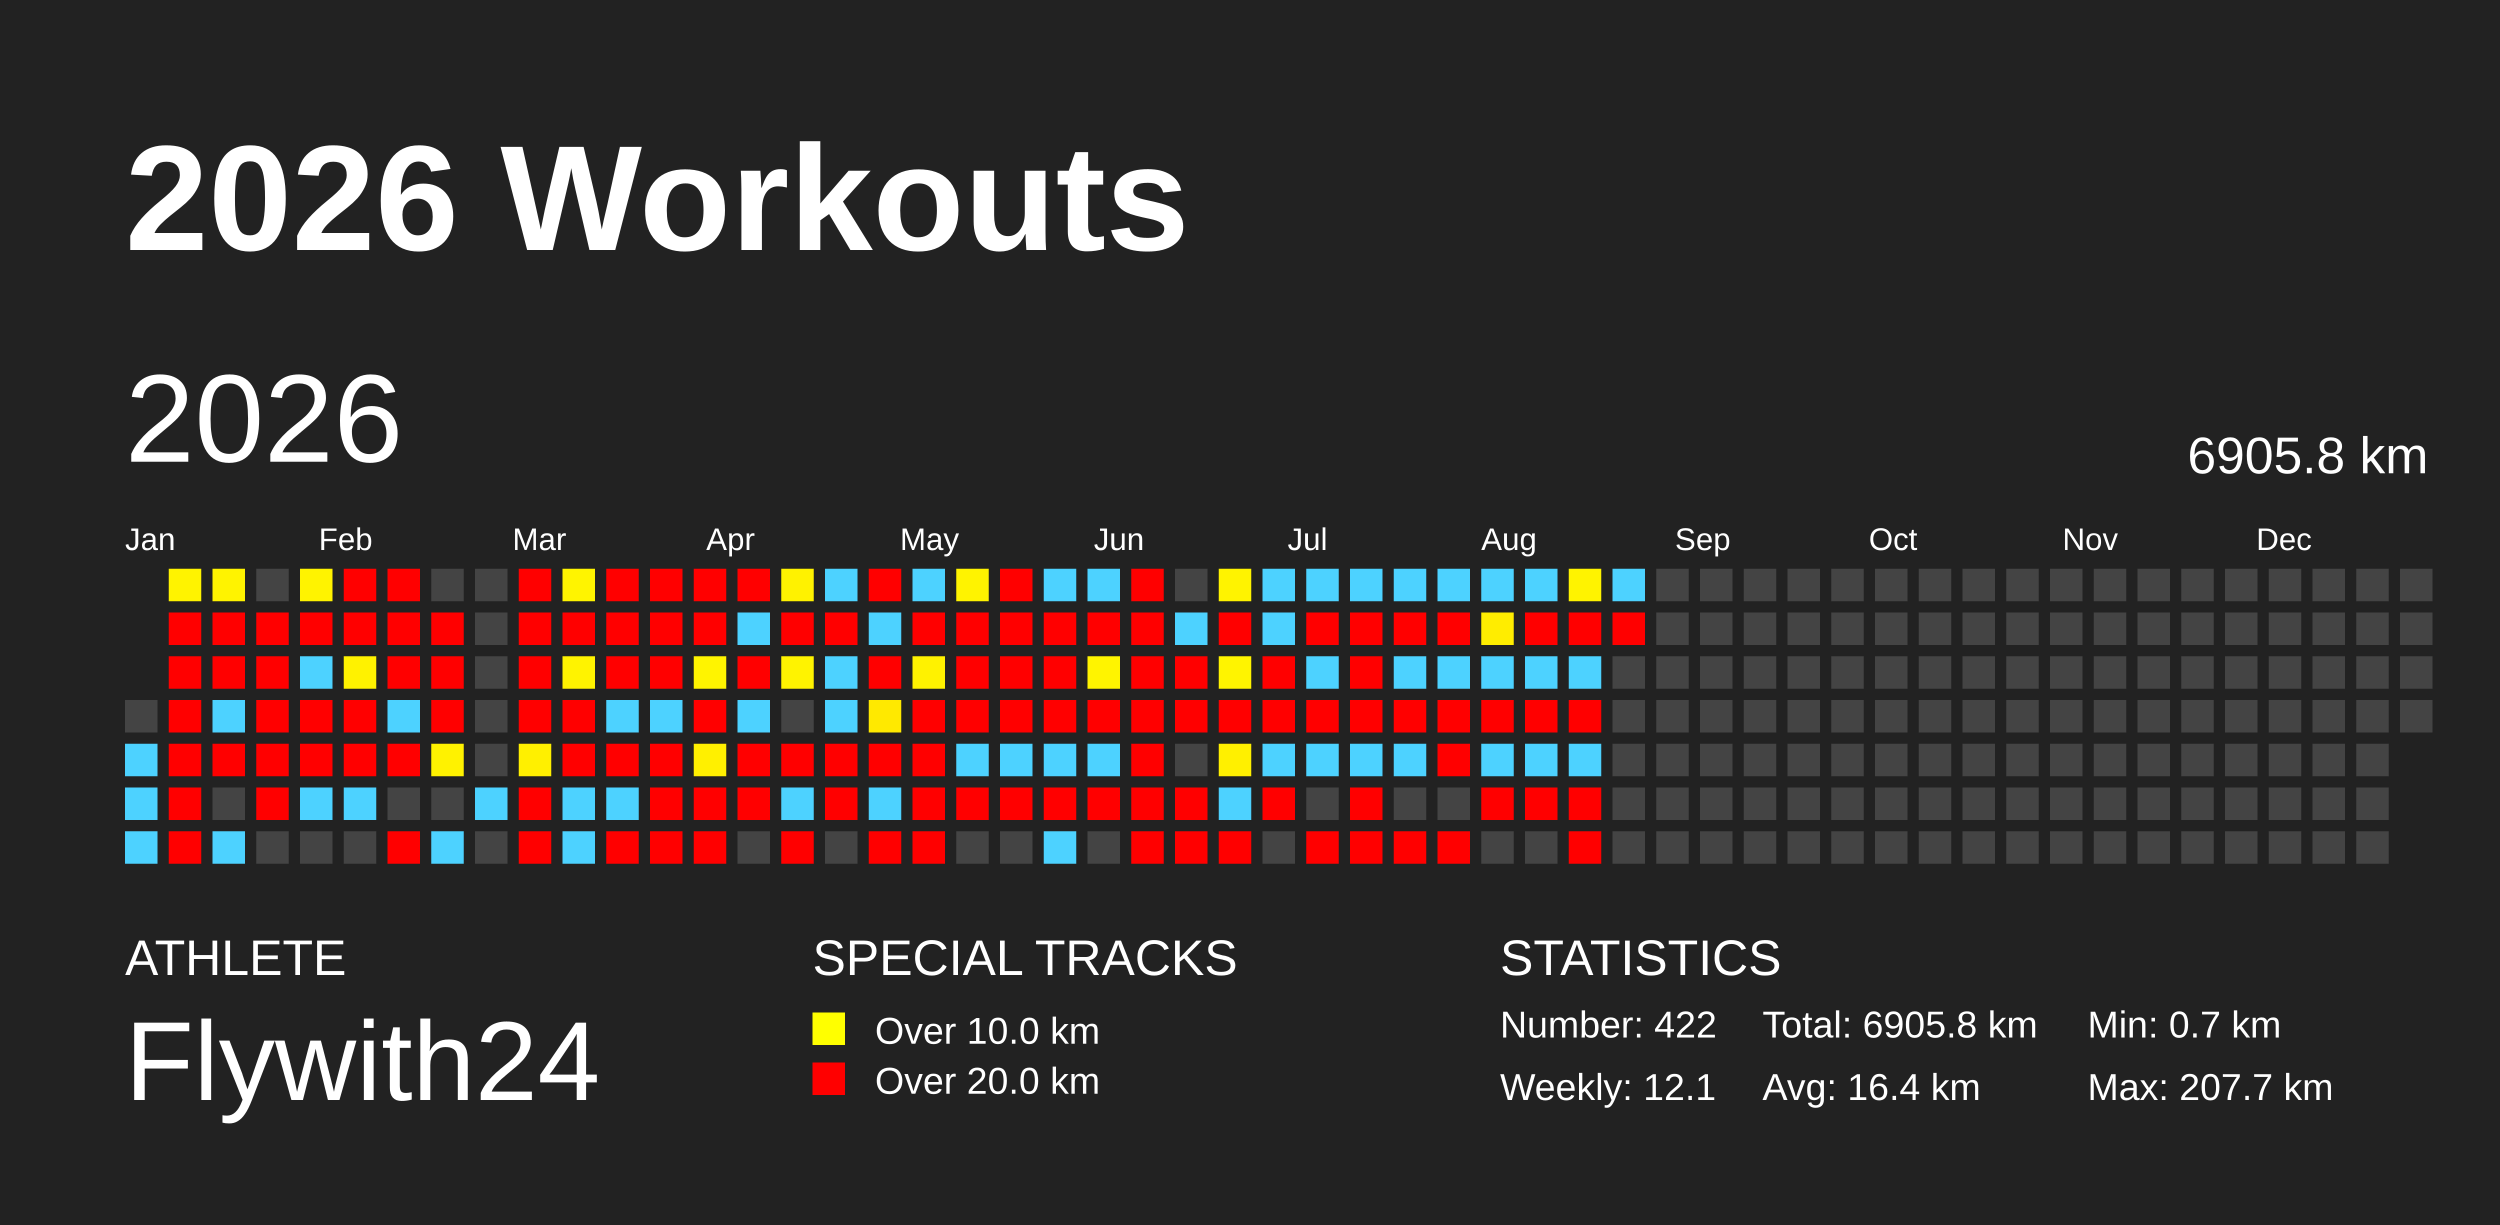
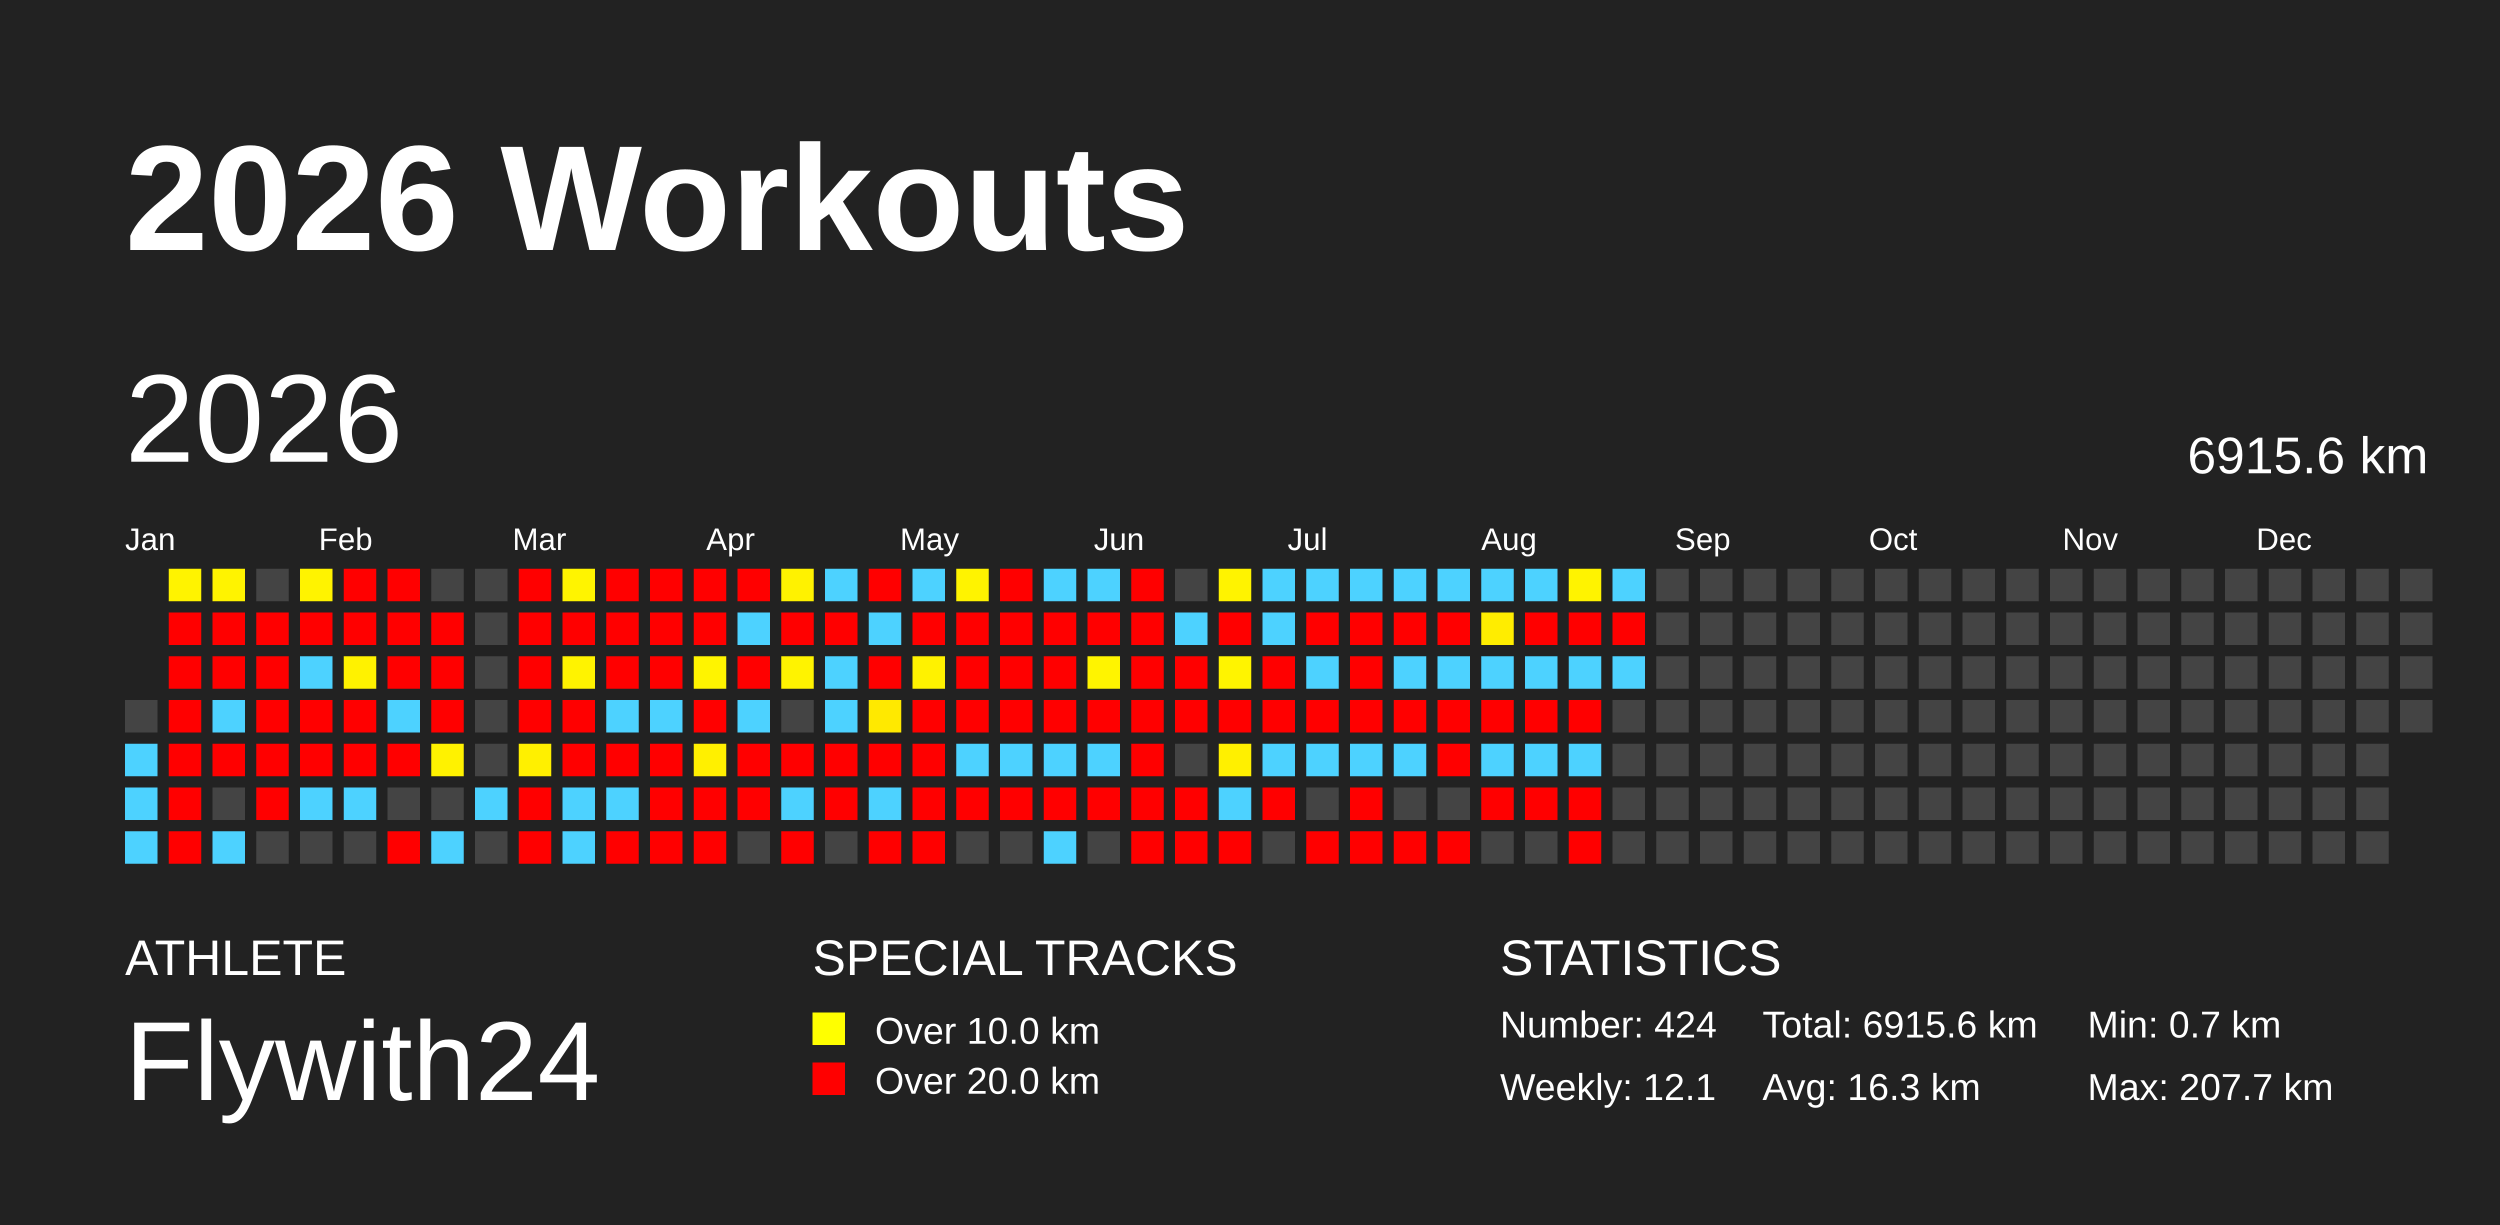
<svg xmlns="http://www.w3.org/2000/svg" baseProfile="full" height="98mm" version="1.1" viewBox="0,0,200,98" width="200mm">
  <defs />
  <rect fill="#222222" height="98" width="200" x="0" y="0" />
  <text fill="#FFFFFF" style="font-size:12px; font-family:Arial; font-weight:bold;" x="10" y="20">2026 Workouts</text>
  <text fill="#FFFFFF" style="font-size:4px; font-family:Arial" x="10" y="78">ATHLETE</text>
  <text fill="#FFFFFF" style="font-size:9px; font-family:Arial" x="10" y="88">Flywith24</text>
  <text fill="#FFFFFF" style="font-size:4px; font-family:Arial" x="65" y="78">SPECIAL TRACKS</text>
  <rect fill="yellow" height="2.6" width="2.6" x="65" y="81" />
  <text fill="#FFFFFF" style="font-size:3px; font-family:Arial" x="70" y="83.5">Over 10.0 km</text>
  <rect fill="red" height="2.6" width="2.6" x="65" y="85" />
  <text fill="#FFFFFF" style="font-size:3px; font-family:Arial" x="70" y="87.5">Over 20.0 km</text>
  <text fill="#FFFFFF" style="font-size:4px; font-family:Arial" x="120" y="78">STATISTICS</text>
-   <text fill="#FFFFFF" style="font-size:3px; font-family:Arial" x="120" y="83">Number: 422</text>
+   <text fill="#FFFFFF" style="font-size:3px; font-family:Arial" x="120" y="83">Number: 424</text>
  <text fill="#FFFFFF" style="font-size:3px; font-family:Arial" x="120" y="88">Weekly: 12.1</text>
-   <text fill="#FFFFFF" style="font-size:3px; font-family:Arial" x="141" y="83">Total: 6905.8 km</text>
-   <text fill="#FFFFFF" style="font-size:3px; font-family:Arial" x="141" y="88">Avg: 16.4 km</text>
+   <text fill="#FFFFFF" style="font-size:3px; font-family:Arial" x="141" y="83">Total: 6915.6 km</text>
+   <text fill="#FFFFFF" style="font-size:3px; font-family:Arial" x="141" y="88">Avg: 16.3 km</text>
  <text fill="#FFFFFF" style="font-size:3px; font-family:Arial" x="167" y="83">Min: 0.7 km</text>
  <text fill="#FFFFFF" style="font-size:3px; font-family:Arial" x="167" y="88">Max: 207.7 km</text>
  <text dominant-baseline="hanging" fill="#FFFFFF" style="font-size:10.0px; font-family:Arial;" x="10" y="30">2026</text>
-   <text dominant-baseline="hanging" fill="#FFFFFF" style="font-size:4.125px; font-family:Arial;" x="175" y="35">6905.8 km</text>
+   <text dominant-baseline="hanging" fill="#FFFFFF" style="font-size:4.125px; font-family:Arial;" x="175" y="35">6915.6 km</text>
  <text fill="#FFFFFF" style="font-size:2.5px; font-family:Arial" x="10.0" y="44">Jan</text>
  <text fill="#FFFFFF" style="font-size:2.5px; font-family:Arial" x="25.5" y="44">Feb</text>
  <text fill="#FFFFFF" style="font-size:2.5px; font-family:Arial" x="41.0" y="44">Mar</text>
  <text fill="#FFFFFF" style="font-size:2.5px; font-family:Arial" x="56.5" y="44">Apr</text>
  <text fill="#FFFFFF" style="font-size:2.5px; font-family:Arial" x="72.0" y="44">May</text>
  <text fill="#FFFFFF" style="font-size:2.5px; font-family:Arial" x="87.5" y="44">Jun</text>
  <text fill="#FFFFFF" style="font-size:2.5px; font-family:Arial" x="103.0" y="44">Jul</text>
  <text fill="#FFFFFF" style="font-size:2.5px; font-family:Arial" x="118.5" y="44">Aug</text>
  <text fill="#FFFFFF" style="font-size:2.5px; font-family:Arial" x="134.0" y="44">Sep</text>
  <text fill="#FFFFFF" style="font-size:2.5px; font-family:Arial" x="149.5" y="44">Oct</text>
  <text fill="#FFFFFF" style="font-size:2.5px; font-family:Arial" x="165.0" y="44">Nov</text>
  <text fill="#FFFFFF" style="font-size:2.5px; font-family:Arial" x="180.5" y="44">Dec</text>
  <rect fill="#444444" height="2.6" width="2.6" x="10.0" y="56.0" />
  <rect fill="#4dd2ff" height="2.6" width="2.6" x="10.0" y="59.5" />
  <rect fill="#4dd2ff" height="2.6" width="2.6" x="10.0" y="63.0" />
  <rect fill="#4dd2ff" height="2.6" width="2.6" x="10.0" y="66.5" />
  <rect fill="#fff300" height="2.6" width="2.6" x="13.5" y="45.5" />
  <rect fill="red" height="2.6" width="2.6" x="13.5" y="49.0" />
  <rect fill="red" height="2.6" width="2.6" x="13.5" y="52.5" />
  <rect fill="red" height="2.6" width="2.6" x="13.5" y="56.0" />
  <rect fill="red" height="2.6" width="2.6" x="13.5" y="59.5" />
  <rect fill="red" height="2.6" width="2.6" x="13.5" y="63.0" />
  <rect fill="red" height="2.6" width="2.6" x="13.5" y="66.5" />
  <rect fill="#fff300" height="2.6" width="2.6" x="17.0" y="45.5" />
  <rect fill="red" height="2.6" width="2.6" x="17.0" y="49.0" />
  <rect fill="red" height="2.6" width="2.6" x="17.0" y="52.5" />
  <rect fill="#4dd2ff" height="2.6" width="2.6" x="17.0" y="56.0" />
  <rect fill="red" height="2.6" width="2.6" x="17.0" y="59.5" />
  <rect fill="#444444" height="2.6" width="2.6" x="17.0" y="63.0" />
  <rect fill="#4dd2ff" height="2.6" width="2.6" x="17.0" y="66.5" />
  <rect fill="#444444" height="2.6" width="2.6" x="20.5" y="45.5" />
  <rect fill="red" height="2.6" width="2.6" x="20.5" y="49.0" />
  <rect fill="red" height="2.6" width="2.6" x="20.5" y="52.5" />
  <rect fill="red" height="2.6" width="2.6" x="20.5" y="56.0" />
  <rect fill="red" height="2.6" width="2.6" x="20.5" y="59.5" />
  <rect fill="red" height="2.6" width="2.6" x="20.5" y="63.0" />
  <rect fill="#444444" height="2.6" width="2.6" x="20.5" y="66.5" />
  <rect fill="#fff300" height="2.6" width="2.6" x="24.0" y="45.5" />
  <rect fill="red" height="2.6" width="2.6" x="24.0" y="49.0" />
  <rect fill="#4dd2ff" height="2.6" width="2.6" x="24.0" y="52.5" />
  <rect fill="red" height="2.6" width="2.6" x="24.0" y="56.0" />
  <rect fill="red" height="2.6" width="2.6" x="24.0" y="59.5" />
  <rect fill="#4dd2ff" height="2.6" width="2.6" x="24.0" y="63.0" />
  <rect fill="#444444" height="2.6" width="2.6" x="24.0" y="66.5" />
  <rect fill="red" height="2.6" width="2.6" x="27.5" y="45.5" />
  <rect fill="red" height="2.6" width="2.6" x="27.5" y="49.0" />
  <rect fill="#fff200" height="2.6" width="2.6" x="27.5" y="52.5" />
  <rect fill="red" height="2.6" width="2.6" x="27.5" y="56.0" />
  <rect fill="red" height="2.6" width="2.6" x="27.5" y="59.5" />
  <rect fill="#4dd2ff" height="2.6" width="2.6" x="27.5" y="63.0" />
  <rect fill="#444444" height="2.6" width="2.6" x="27.5" y="66.5" />
  <rect fill="red" height="2.6" width="2.6" x="31.0" y="45.5" />
  <rect fill="red" height="2.6" width="2.6" x="31.0" y="49.0" />
  <rect fill="red" height="2.6" width="2.6" x="31.0" y="52.5" />
  <rect fill="#4dd2ff" height="2.6" width="2.6" x="31.0" y="56.0" />
  <rect fill="red" height="2.6" width="2.6" x="31.0" y="59.5" />
  <rect fill="#444444" height="2.6" width="2.6" x="31.0" y="63.0" />
  <rect fill="red" height="2.6" width="2.6" x="31.0" y="66.5" />
  <rect fill="#444444" height="2.6" width="2.6" x="34.5" y="45.5" />
  <rect fill="red" height="2.6" width="2.6" x="34.5" y="49.0" />
  <rect fill="red" height="2.6" width="2.6" x="34.5" y="52.5" />
  <rect fill="red" height="2.6" width="2.6" x="34.5" y="56.0" />
  <rect fill="#fff200" height="2.6" width="2.6" x="34.5" y="59.5" />
  <rect fill="#444444" height="2.6" width="2.6" x="34.5" y="63.0" />
  <rect fill="#4dd2ff" height="2.6" width="2.6" x="34.5" y="66.5" />
  <rect fill="#444444" height="2.6" width="2.6" x="38.0" y="45.5" />
  <rect fill="#444444" height="2.6" width="2.6" x="38.0" y="49.0" />
  <rect fill="#444444" height="2.6" width="2.6" x="38.0" y="52.5" />
  <rect fill="#444444" height="2.6" width="2.6" x="38.0" y="56.0" />
  <rect fill="#444444" height="2.6" width="2.6" x="38.0" y="59.5" />
  <rect fill="#4dd2ff" height="2.6" width="2.6" x="38.0" y="63.0" />
  <rect fill="#444444" height="2.6" width="2.6" x="38.0" y="66.5" />
  <rect fill="red" height="2.6" width="2.6" x="41.5" y="45.5" />
  <rect fill="red" height="2.6" width="2.6" x="41.5" y="49.0" />
  <rect fill="red" height="2.6" width="2.6" x="41.5" y="52.5" />
  <rect fill="red" height="2.6" width="2.6" x="41.5" y="56.0" />
  <rect fill="#fff000" height="2.6" width="2.6" x="41.5" y="59.5" />
  <rect fill="red" height="2.6" width="2.6" x="41.5" y="63.0" />
  <rect fill="red" height="2.6" width="2.6" x="41.5" y="66.5" />
  <rect fill="#fff400" height="2.6" width="2.6" x="45.0" y="45.5" />
  <rect fill="red" height="2.6" width="2.6" x="45.0" y="49.0" />
  <rect fill="#fff300" height="2.6" width="2.6" x="45.0" y="52.5" />
  <rect fill="red" height="2.6" width="2.6" x="45.0" y="56.0" />
  <rect fill="red" height="2.6" width="2.6" x="45.0" y="59.5" />
  <rect fill="#4dd2ff" height="2.6" width="2.6" x="45.0" y="63.0" />
  <rect fill="#4dd2ff" height="2.6" width="2.6" x="45.0" y="66.5" />
  <rect fill="red" height="2.6" width="2.6" x="48.5" y="45.5" />
  <rect fill="red" height="2.6" width="2.6" x="48.5" y="49.0" />
  <rect fill="red" height="2.6" width="2.6" x="48.5" y="52.5" />
  <rect fill="#4dd2ff" height="2.6" width="2.6" x="48.5" y="56.0" />
  <rect fill="red" height="2.6" width="2.6" x="48.5" y="59.5" />
  <rect fill="#4dd2ff" height="2.6" width="2.6" x="48.5" y="63.0" />
  <rect fill="red" height="2.6" width="2.6" x="48.5" y="66.5" />
  <rect fill="red" height="2.6" width="2.6" x="52.0" y="45.5" />
  <rect fill="red" height="2.6" width="2.6" x="52.0" y="49.0" />
  <rect fill="red" height="2.6" width="2.6" x="52.0" y="52.5" />
  <rect fill="#4dd2ff" height="2.6" width="2.6" x="52.0" y="56.0" />
  <rect fill="red" height="2.6" width="2.6" x="52.0" y="59.5" />
  <rect fill="red" height="2.6" width="2.6" x="52.0" y="63.0" />
  <rect fill="red" height="2.6" width="2.6" x="52.0" y="66.5" />
  <rect fill="red" height="2.6" width="2.6" x="55.5" y="45.5" />
  <rect fill="red" height="2.6" width="2.6" x="55.5" y="49.0" />
  <rect fill="#fff400" height="2.6" width="2.6" x="55.5" y="52.5" />
  <rect fill="red" height="2.6" width="2.6" x="55.5" y="56.0" />
  <rect fill="#fff000" height="2.6" width="2.6" x="55.5" y="59.5" />
  <rect fill="red" height="2.6" width="2.6" x="55.5" y="63.0" />
  <rect fill="red" height="2.6" width="2.6" x="55.5" y="66.5" />
  <rect fill="red" height="2.6" width="2.6" x="59.0" y="45.5" />
  <rect fill="#4dd2ff" height="2.6" width="2.6" x="59.0" y="49.0" />
  <rect fill="red" height="2.6" width="2.6" x="59.0" y="52.5" />
  <rect fill="#4dd2ff" height="2.6" width="2.6" x="59.0" y="56.0" />
  <rect fill="red" height="2.6" width="2.6" x="59.0" y="59.5" />
  <rect fill="red" height="2.6" width="2.6" x="59.0" y="63.0" />
  <rect fill="#444444" height="2.6" width="2.6" x="59.0" y="66.5" />
  <rect fill="#fff200" height="2.6" width="2.6" x="62.5" y="45.5" />
  <rect fill="red" height="2.6" width="2.6" x="62.5" y="49.0" />
  <rect fill="#fff300" height="2.6" width="2.6" x="62.5" y="52.5" />
  <rect fill="#444444" height="2.6" width="2.6" x="62.5" y="56.0" />
  <rect fill="red" height="2.6" width="2.6" x="62.5" y="59.5" />
  <rect fill="#4dd2ff" height="2.6" width="2.6" x="62.5" y="63.0" />
  <rect fill="red" height="2.6" width="2.6" x="62.5" y="66.5" />
  <rect fill="#4dd2ff" height="2.6" width="2.6" x="66.0" y="45.5" />
  <rect fill="red" height="2.6" width="2.6" x="66.0" y="49.0" />
  <rect fill="#4dd2ff" height="2.6" width="2.6" x="66.0" y="52.5" />
  <rect fill="#4dd2ff" height="2.6" width="2.6" x="66.0" y="56.0" />
  <rect fill="red" height="2.6" width="2.6" x="66.0" y="59.5" />
  <rect fill="red" height="2.6" width="2.6" x="66.0" y="63.0" />
  <rect fill="#444444" height="2.6" width="2.6" x="66.0" y="66.5" />
  <rect fill="red" height="2.6" width="2.6" x="69.5" y="45.5" />
  <rect fill="#4dd2ff" height="2.6" width="2.6" x="69.5" y="49.0" />
  <rect fill="red" height="2.6" width="2.6" x="69.5" y="52.5" />
  <rect fill="#ffe900" height="2.6" width="2.6" x="69.5" y="56.0" />
  <rect fill="red" height="2.6" width="2.6" x="69.5" y="59.5" />
  <rect fill="#4dd2ff" height="2.6" width="2.6" x="69.5" y="63.0" />
  <rect fill="red" height="2.6" width="2.6" x="69.5" y="66.5" />
  <rect fill="#4dd2ff" height="2.6" width="2.6" x="73.0" y="45.5" />
  <rect fill="red" height="2.6" width="2.6" x="73.0" y="49.0" />
  <rect fill="#fff200" height="2.6" width="2.6" x="73.0" y="52.5" />
  <rect fill="red" height="2.6" width="2.6" x="73.0" y="56.0" />
  <rect fill="red" height="2.6" width="2.6" x="73.0" y="59.5" />
  <rect fill="red" height="2.6" width="2.6" x="73.0" y="63.0" />
  <rect fill="red" height="2.6" width="2.6" x="73.0" y="66.5" />
  <rect fill="#fff300" height="2.6" width="2.6" x="76.5" y="45.5" />
  <rect fill="red" height="2.6" width="2.6" x="76.5" y="49.0" />
  <rect fill="red" height="2.6" width="2.6" x="76.5" y="52.5" />
  <rect fill="red" height="2.6" width="2.6" x="76.5" y="56.0" />
  <rect fill="#4dd2ff" height="2.6" width="2.6" x="76.5" y="59.5" />
  <rect fill="red" height="2.6" width="2.6" x="76.5" y="63.0" />
  <rect fill="#444444" height="2.6" width="2.6" x="76.5" y="66.5" />
  <rect fill="red" height="2.6" width="2.6" x="80.0" y="45.5" />
  <rect fill="red" height="2.6" width="2.6" x="80.0" y="49.0" />
  <rect fill="red" height="2.6" width="2.6" x="80.0" y="52.5" />
  <rect fill="red" height="2.6" width="2.6" x="80.0" y="56.0" />
  <rect fill="#4dd2ff" height="2.6" width="2.6" x="80.0" y="59.5" />
  <rect fill="red" height="2.6" width="2.6" x="80.0" y="63.0" />
  <rect fill="#444444" height="2.6" width="2.6" x="80.0" y="66.5" />
  <rect fill="#4dd2ff" height="2.6" width="2.6" x="83.5" y="45.5" />
  <rect fill="red" height="2.6" width="2.6" x="83.5" y="49.0" />
  <rect fill="red" height="2.6" width="2.6" x="83.5" y="52.5" />
  <rect fill="red" height="2.6" width="2.6" x="83.5" y="56.0" />
  <rect fill="#4dd2ff" height="2.6" width="2.6" x="83.5" y="59.5" />
  <rect fill="red" height="2.6" width="2.6" x="83.5" y="63.0" />
  <rect fill="#4dd2ff" height="2.6" width="2.6" x="83.5" y="66.5" />
  <rect fill="#4dd2ff" height="2.6" width="2.6" x="87.0" y="45.5" />
  <rect fill="red" height="2.6" width="2.6" x="87.0" y="49.0" />
  <rect fill="#fff400" height="2.6" width="2.6" x="87.0" y="52.5" />
  <rect fill="red" height="2.6" width="2.6" x="87.0" y="56.0" />
  <rect fill="#4dd2ff" height="2.6" width="2.6" x="87.0" y="59.5" />
  <rect fill="red" height="2.6" width="2.6" x="87.0" y="63.0" />
  <rect fill="#444444" height="2.6" width="2.6" x="87.0" y="66.5" />
  <rect fill="red" height="2.6" width="2.6" x="90.5" y="45.5" />
  <rect fill="red" height="2.6" width="2.6" x="90.5" y="49.0" />
  <rect fill="red" height="2.6" width="2.6" x="90.5" y="52.5" />
  <rect fill="red" height="2.6" width="2.6" x="90.5" y="56.0" />
  <rect fill="red" height="2.6" width="2.6" x="90.5" y="59.5" />
  <rect fill="red" height="2.6" width="2.6" x="90.5" y="63.0" />
  <rect fill="red" height="2.6" width="2.6" x="90.5" y="66.5" />
  <rect fill="#444444" height="2.6" width="2.6" x="94.0" y="45.5" />
  <rect fill="#4dd2ff" height="2.6" width="2.6" x="94.0" y="49.0" />
  <rect fill="red" height="2.6" width="2.6" x="94.0" y="52.5" />
  <rect fill="red" height="2.6" width="2.6" x="94.0" y="56.0" />
  <rect fill="#444444" height="2.6" width="2.6" x="94.0" y="59.5" />
  <rect fill="red" height="2.6" width="2.6" x="94.0" y="63.0" />
  <rect fill="red" height="2.6" width="2.6" x="94.0" y="66.5" />
  <rect fill="#fff300" height="2.6" width="2.6" x="97.5" y="45.5" />
  <rect fill="red" height="2.6" width="2.6" x="97.5" y="49.0" />
  <rect fill="#fff400" height="2.6" width="2.6" x="97.5" y="52.5" />
  <rect fill="red" height="2.6" width="2.6" x="97.5" y="56.0" />
  <rect fill="#fff000" height="2.6" width="2.6" x="97.5" y="59.5" />
  <rect fill="#4dd2ff" height="2.6" width="2.6" x="97.5" y="63.0" />
  <rect fill="red" height="2.6" width="2.6" x="97.5" y="66.5" />
  <rect fill="#4dd2ff" height="2.6" width="2.6" x="101.0" y="45.5" />
  <rect fill="#4dd2ff" height="2.6" width="2.6" x="101.0" y="49.0" />
  <rect fill="red" height="2.6" width="2.6" x="101.0" y="52.5" />
  <rect fill="red" height="2.6" width="2.6" x="101.0" y="56.0" />
  <rect fill="#4dd2ff" height="2.6" width="2.6" x="101.0" y="59.5" />
  <rect fill="red" height="2.6" width="2.6" x="101.0" y="63.0" />
  <rect fill="#444444" height="2.6" width="2.6" x="101.0" y="66.5" />
  <rect fill="#4dd2ff" height="2.6" width="2.6" x="104.5" y="45.5" />
  <rect fill="red" height="2.6" width="2.6" x="104.5" y="49.0" />
  <rect fill="#4dd2ff" height="2.6" width="2.6" x="104.5" y="52.5" />
  <rect fill="red" height="2.6" width="2.6" x="104.5" y="56.0" />
  <rect fill="#4dd2ff" height="2.6" width="2.6" x="104.5" y="59.5" />
  <rect fill="#444444" height="2.6" width="2.6" x="104.5" y="63.0" />
  <rect fill="red" height="2.6" width="2.6" x="104.5" y="66.5" />
  <rect fill="#4dd2ff" height="2.6" width="2.6" x="108.0" y="45.5" />
  <rect fill="red" height="2.6" width="2.6" x="108.0" y="49.0" />
  <rect fill="red" height="2.6" width="2.6" x="108.0" y="52.5" />
  <rect fill="red" height="2.6" width="2.6" x="108.0" y="56.0" />
  <rect fill="#4dd2ff" height="2.6" width="2.6" x="108.0" y="59.5" />
  <rect fill="red" height="2.6" width="2.6" x="108.0" y="63.0" />
  <rect fill="red" height="2.6" width="2.6" x="108.0" y="66.5" />
  <rect fill="#4dd2ff" height="2.6" width="2.6" x="111.5" y="45.5" />
  <rect fill="red" height="2.6" width="2.6" x="111.5" y="49.0" />
  <rect fill="#4dd2ff" height="2.6" width="2.6" x="111.5" y="52.5" />
  <rect fill="red" height="2.6" width="2.6" x="111.5" y="56.0" />
  <rect fill="#4dd2ff" height="2.6" width="2.6" x="111.5" y="59.5" />
  <rect fill="#444444" height="2.6" width="2.6" x="111.5" y="63.0" />
  <rect fill="red" height="2.6" width="2.6" x="111.5" y="66.5" />
  <rect fill="#4dd2ff" height="2.6" width="2.6" x="115.0" y="45.5" />
  <rect fill="red" height="2.6" width="2.6" x="115.0" y="49.0" />
  <rect fill="#4dd2ff" height="2.6" width="2.6" x="115.0" y="52.5" />
  <rect fill="red" height="2.6" width="2.6" x="115.0" y="56.0" />
  <rect fill="red" height="2.6" width="2.6" x="115.0" y="59.5" />
  <rect fill="#444444" height="2.6" width="2.6" x="115.0" y="63.0" />
  <rect fill="red" height="2.6" width="2.6" x="115.0" y="66.5" />
  <rect fill="#4dd2ff" height="2.6" width="2.6" x="118.5" y="45.5" />
  <rect fill="#ffed00" height="2.6" width="2.6" x="118.5" y="49.0" />
  <rect fill="#4dd2ff" height="2.6" width="2.6" x="118.5" y="52.5" />
  <rect fill="red" height="2.6" width="2.6" x="118.5" y="56.0" />
  <rect fill="#4dd2ff" height="2.6" width="2.6" x="118.5" y="59.5" />
  <rect fill="red" height="2.6" width="2.6" x="118.5" y="63.0" />
  <rect fill="#444444" height="2.6" width="2.6" x="118.5" y="66.5" />
  <rect fill="#4dd2ff" height="2.6" width="2.6" x="122.0" y="45.5" />
  <rect fill="red" height="2.6" width="2.6" x="122.0" y="49.0" />
  <rect fill="#4dd2ff" height="2.6" width="2.6" x="122.0" y="52.5" />
  <rect fill="red" height="2.6" width="2.6" x="122.0" y="56.0" />
  <rect fill="#4dd2ff" height="2.6" width="2.6" x="122.0" y="59.5" />
  <rect fill="red" height="2.6" width="2.6" x="122.0" y="63.0" />
  <rect fill="#444444" height="2.6" width="2.6" x="122.0" y="66.5" />
  <rect fill="#fff300" height="2.6" width="2.6" x="125.5" y="45.5" />
  <rect fill="red" height="2.6" width="2.6" x="125.5" y="49.0" />
  <rect fill="#4dd2ff" height="2.6" width="2.6" x="125.5" y="52.5" />
  <rect fill="red" height="2.6" width="2.6" x="125.5" y="56.0" />
  <rect fill="#4dd2ff" height="2.6" width="2.6" x="125.5" y="59.5" />
  <rect fill="red" height="2.6" width="2.6" x="125.5" y="63.0" />
  <rect fill="red" height="2.6" width="2.6" x="125.5" y="66.5" />
  <rect fill="#4dd2ff" height="2.6" width="2.6" x="129.0" y="45.5" />
  <rect fill="red" height="2.6" width="2.6" x="129.0" y="49.0" />
-   <rect fill="#444444" height="2.6" width="2.6" x="129.0" y="52.5" />
+   <rect fill="#4dd2ff" height="2.6" width="2.6" x="129.0" y="52.5" />
  <rect fill="#444444" height="2.6" width="2.6" x="129.0" y="56.0" />
  <rect fill="#444444" height="2.6" width="2.6" x="129.0" y="59.5" />
  <rect fill="#444444" height="2.6" width="2.6" x="129.0" y="63.0" />
  <rect fill="#444444" height="2.6" width="2.6" x="129.0" y="66.5" />
  <rect fill="#444444" height="2.6" width="2.6" x="132.5" y="45.5" />
  <rect fill="#444444" height="2.6" width="2.6" x="132.5" y="49.0" />
  <rect fill="#444444" height="2.6" width="2.6" x="132.5" y="52.5" />
  <rect fill="#444444" height="2.6" width="2.6" x="132.5" y="56.0" />
  <rect fill="#444444" height="2.6" width="2.6" x="132.5" y="59.5" />
  <rect fill="#444444" height="2.6" width="2.6" x="132.5" y="63.0" />
  <rect fill="#444444" height="2.6" width="2.6" x="132.5" y="66.5" />
  <rect fill="#444444" height="2.6" width="2.6" x="136.0" y="45.5" />
  <rect fill="#444444" height="2.6" width="2.6" x="136.0" y="49.0" />
  <rect fill="#444444" height="2.6" width="2.6" x="136.0" y="52.5" />
  <rect fill="#444444" height="2.6" width="2.6" x="136.0" y="56.0" />
  <rect fill="#444444" height="2.6" width="2.6" x="136.0" y="59.5" />
  <rect fill="#444444" height="2.6" width="2.6" x="136.0" y="63.0" />
  <rect fill="#444444" height="2.6" width="2.6" x="136.0" y="66.5" />
  <rect fill="#444444" height="2.6" width="2.6" x="139.5" y="45.5" />
  <rect fill="#444444" height="2.6" width="2.6" x="139.5" y="49.0" />
  <rect fill="#444444" height="2.6" width="2.6" x="139.5" y="52.5" />
  <rect fill="#444444" height="2.6" width="2.6" x="139.5" y="56.0" />
  <rect fill="#444444" height="2.6" width="2.6" x="139.5" y="59.5" />
  <rect fill="#444444" height="2.6" width="2.6" x="139.5" y="63.0" />
  <rect fill="#444444" height="2.6" width="2.6" x="139.5" y="66.5" />
  <rect fill="#444444" height="2.6" width="2.6" x="143.0" y="45.5" />
  <rect fill="#444444" height="2.6" width="2.6" x="143.0" y="49.0" />
  <rect fill="#444444" height="2.6" width="2.6" x="143.0" y="52.5" />
  <rect fill="#444444" height="2.6" width="2.6" x="143.0" y="56.0" />
  <rect fill="#444444" height="2.6" width="2.6" x="143.0" y="59.5" />
  <rect fill="#444444" height="2.6" width="2.6" x="143.0" y="63.0" />
  <rect fill="#444444" height="2.6" width="2.6" x="143.0" y="66.5" />
  <rect fill="#444444" height="2.6" width="2.6" x="146.5" y="45.5" />
  <rect fill="#444444" height="2.6" width="2.6" x="146.5" y="49.0" />
  <rect fill="#444444" height="2.6" width="2.6" x="146.5" y="52.5" />
  <rect fill="#444444" height="2.6" width="2.6" x="146.5" y="56.0" />
  <rect fill="#444444" height="2.6" width="2.6" x="146.5" y="59.5" />
  <rect fill="#444444" height="2.6" width="2.6" x="146.5" y="63.0" />
  <rect fill="#444444" height="2.6" width="2.6" x="146.5" y="66.5" />
  <rect fill="#444444" height="2.6" width="2.6" x="150.0" y="45.5" />
  <rect fill="#444444" height="2.6" width="2.6" x="150.0" y="49.0" />
  <rect fill="#444444" height="2.6" width="2.6" x="150.0" y="52.5" />
  <rect fill="#444444" height="2.6" width="2.6" x="150.0" y="56.0" />
  <rect fill="#444444" height="2.6" width="2.6" x="150.0" y="59.5" />
  <rect fill="#444444" height="2.6" width="2.6" x="150.0" y="63.0" />
  <rect fill="#444444" height="2.6" width="2.6" x="150.0" y="66.5" />
  <rect fill="#444444" height="2.6" width="2.6" x="153.5" y="45.5" />
  <rect fill="#444444" height="2.6" width="2.6" x="153.5" y="49.0" />
  <rect fill="#444444" height="2.6" width="2.6" x="153.5" y="52.5" />
  <rect fill="#444444" height="2.6" width="2.6" x="153.5" y="56.0" />
  <rect fill="#444444" height="2.6" width="2.6" x="153.5" y="59.5" />
  <rect fill="#444444" height="2.6" width="2.6" x="153.5" y="63.0" />
  <rect fill="#444444" height="2.6" width="2.6" x="153.5" y="66.5" />
  <rect fill="#444444" height="2.6" width="2.6" x="157.0" y="45.5" />
  <rect fill="#444444" height="2.6" width="2.6" x="157.0" y="49.0" />
  <rect fill="#444444" height="2.6" width="2.6" x="157.0" y="52.5" />
  <rect fill="#444444" height="2.6" width="2.6" x="157.0" y="56.0" />
  <rect fill="#444444" height="2.6" width="2.6" x="157.0" y="59.5" />
  <rect fill="#444444" height="2.6" width="2.6" x="157.0" y="63.0" />
  <rect fill="#444444" height="2.6" width="2.6" x="157.0" y="66.5" />
  <rect fill="#444444" height="2.6" width="2.6" x="160.5" y="45.5" />
  <rect fill="#444444" height="2.6" width="2.6" x="160.5" y="49.0" />
  <rect fill="#444444" height="2.6" width="2.6" x="160.5" y="52.5" />
  <rect fill="#444444" height="2.6" width="2.6" x="160.5" y="56.0" />
  <rect fill="#444444" height="2.6" width="2.6" x="160.5" y="59.5" />
  <rect fill="#444444" height="2.6" width="2.6" x="160.5" y="63.0" />
  <rect fill="#444444" height="2.6" width="2.6" x="160.5" y="66.5" />
  <rect fill="#444444" height="2.6" width="2.6" x="164.0" y="45.5" />
  <rect fill="#444444" height="2.6" width="2.6" x="164.0" y="49.0" />
  <rect fill="#444444" height="2.6" width="2.6" x="164.0" y="52.5" />
  <rect fill="#444444" height="2.6" width="2.6" x="164.0" y="56.0" />
  <rect fill="#444444" height="2.6" width="2.6" x="164.0" y="59.5" />
  <rect fill="#444444" height="2.6" width="2.6" x="164.0" y="63.0" />
  <rect fill="#444444" height="2.6" width="2.6" x="164.0" y="66.5" />
  <rect fill="#444444" height="2.6" width="2.6" x="167.5" y="45.5" />
  <rect fill="#444444" height="2.6" width="2.6" x="167.5" y="49.0" />
  <rect fill="#444444" height="2.6" width="2.6" x="167.5" y="52.5" />
  <rect fill="#444444" height="2.6" width="2.6" x="167.5" y="56.0" />
  <rect fill="#444444" height="2.6" width="2.6" x="167.5" y="59.5" />
  <rect fill="#444444" height="2.6" width="2.6" x="167.5" y="63.0" />
  <rect fill="#444444" height="2.6" width="2.6" x="167.5" y="66.5" />
  <rect fill="#444444" height="2.6" width="2.6" x="171.0" y="45.5" />
  <rect fill="#444444" height="2.6" width="2.6" x="171.0" y="49.0" />
  <rect fill="#444444" height="2.6" width="2.6" x="171.0" y="52.5" />
  <rect fill="#444444" height="2.6" width="2.6" x="171.0" y="56.0" />
  <rect fill="#444444" height="2.6" width="2.6" x="171.0" y="59.5" />
  <rect fill="#444444" height="2.6" width="2.6" x="171.0" y="63.0" />
  <rect fill="#444444" height="2.6" width="2.6" x="171.0" y="66.5" />
  <rect fill="#444444" height="2.6" width="2.6" x="174.5" y="45.5" />
  <rect fill="#444444" height="2.6" width="2.6" x="174.5" y="49.0" />
  <rect fill="#444444" height="2.6" width="2.6" x="174.5" y="52.5" />
  <rect fill="#444444" height="2.6" width="2.6" x="174.5" y="56.0" />
  <rect fill="#444444" height="2.6" width="2.6" x="174.5" y="59.5" />
  <rect fill="#444444" height="2.6" width="2.6" x="174.5" y="63.0" />
  <rect fill="#444444" height="2.6" width="2.6" x="174.5" y="66.5" />
  <rect fill="#444444" height="2.6" width="2.6" x="178.0" y="45.5" />
  <rect fill="#444444" height="2.6" width="2.6" x="178.0" y="49.0" />
  <rect fill="#444444" height="2.6" width="2.6" x="178.0" y="52.5" />
  <rect fill="#444444" height="2.6" width="2.6" x="178.0" y="56.0" />
  <rect fill="#444444" height="2.6" width="2.6" x="178.0" y="59.5" />
  <rect fill="#444444" height="2.6" width="2.6" x="178.0" y="63.0" />
  <rect fill="#444444" height="2.6" width="2.6" x="178.0" y="66.5" />
  <rect fill="#444444" height="2.6" width="2.6" x="181.5" y="45.5" />
  <rect fill="#444444" height="2.6" width="2.6" x="181.5" y="49.0" />
  <rect fill="#444444" height="2.6" width="2.6" x="181.5" y="52.5" />
  <rect fill="#444444" height="2.6" width="2.6" x="181.5" y="56.0" />
  <rect fill="#444444" height="2.6" width="2.6" x="181.5" y="59.5" />
  <rect fill="#444444" height="2.6" width="2.6" x="181.5" y="63.0" />
  <rect fill="#444444" height="2.6" width="2.6" x="181.5" y="66.5" />
  <rect fill="#444444" height="2.6" width="2.6" x="185.0" y="45.5" />
  <rect fill="#444444" height="2.6" width="2.6" x="185.0" y="49.0" />
  <rect fill="#444444" height="2.6" width="2.6" x="185.0" y="52.5" />
  <rect fill="#444444" height="2.6" width="2.6" x="185.0" y="56.0" />
  <rect fill="#444444" height="2.6" width="2.6" x="185.0" y="59.5" />
  <rect fill="#444444" height="2.6" width="2.6" x="185.0" y="63.0" />
  <rect fill="#444444" height="2.6" width="2.6" x="185.0" y="66.5" />
  <rect fill="#444444" height="2.6" width="2.6" x="188.5" y="45.5" />
  <rect fill="#444444" height="2.6" width="2.6" x="188.5" y="49.0" />
  <rect fill="#444444" height="2.6" width="2.6" x="188.5" y="52.5" />
  <rect fill="#444444" height="2.6" width="2.6" x="188.5" y="56.0" />
  <rect fill="#444444" height="2.6" width="2.6" x="188.5" y="59.5" />
  <rect fill="#444444" height="2.6" width="2.6" x="188.5" y="63.0" />
  <rect fill="#444444" height="2.6" width="2.6" x="188.5" y="66.5" />
  <rect fill="#444444" height="2.6" width="2.6" x="192.0" y="45.5" />
  <rect fill="#444444" height="2.6" width="2.6" x="192.0" y="49.0" />
  <rect fill="#444444" height="2.6" width="2.6" x="192.0" y="52.5" />
  <rect fill="#444444" height="2.6" width="2.6" x="192.0" y="56.0" />
</svg>
